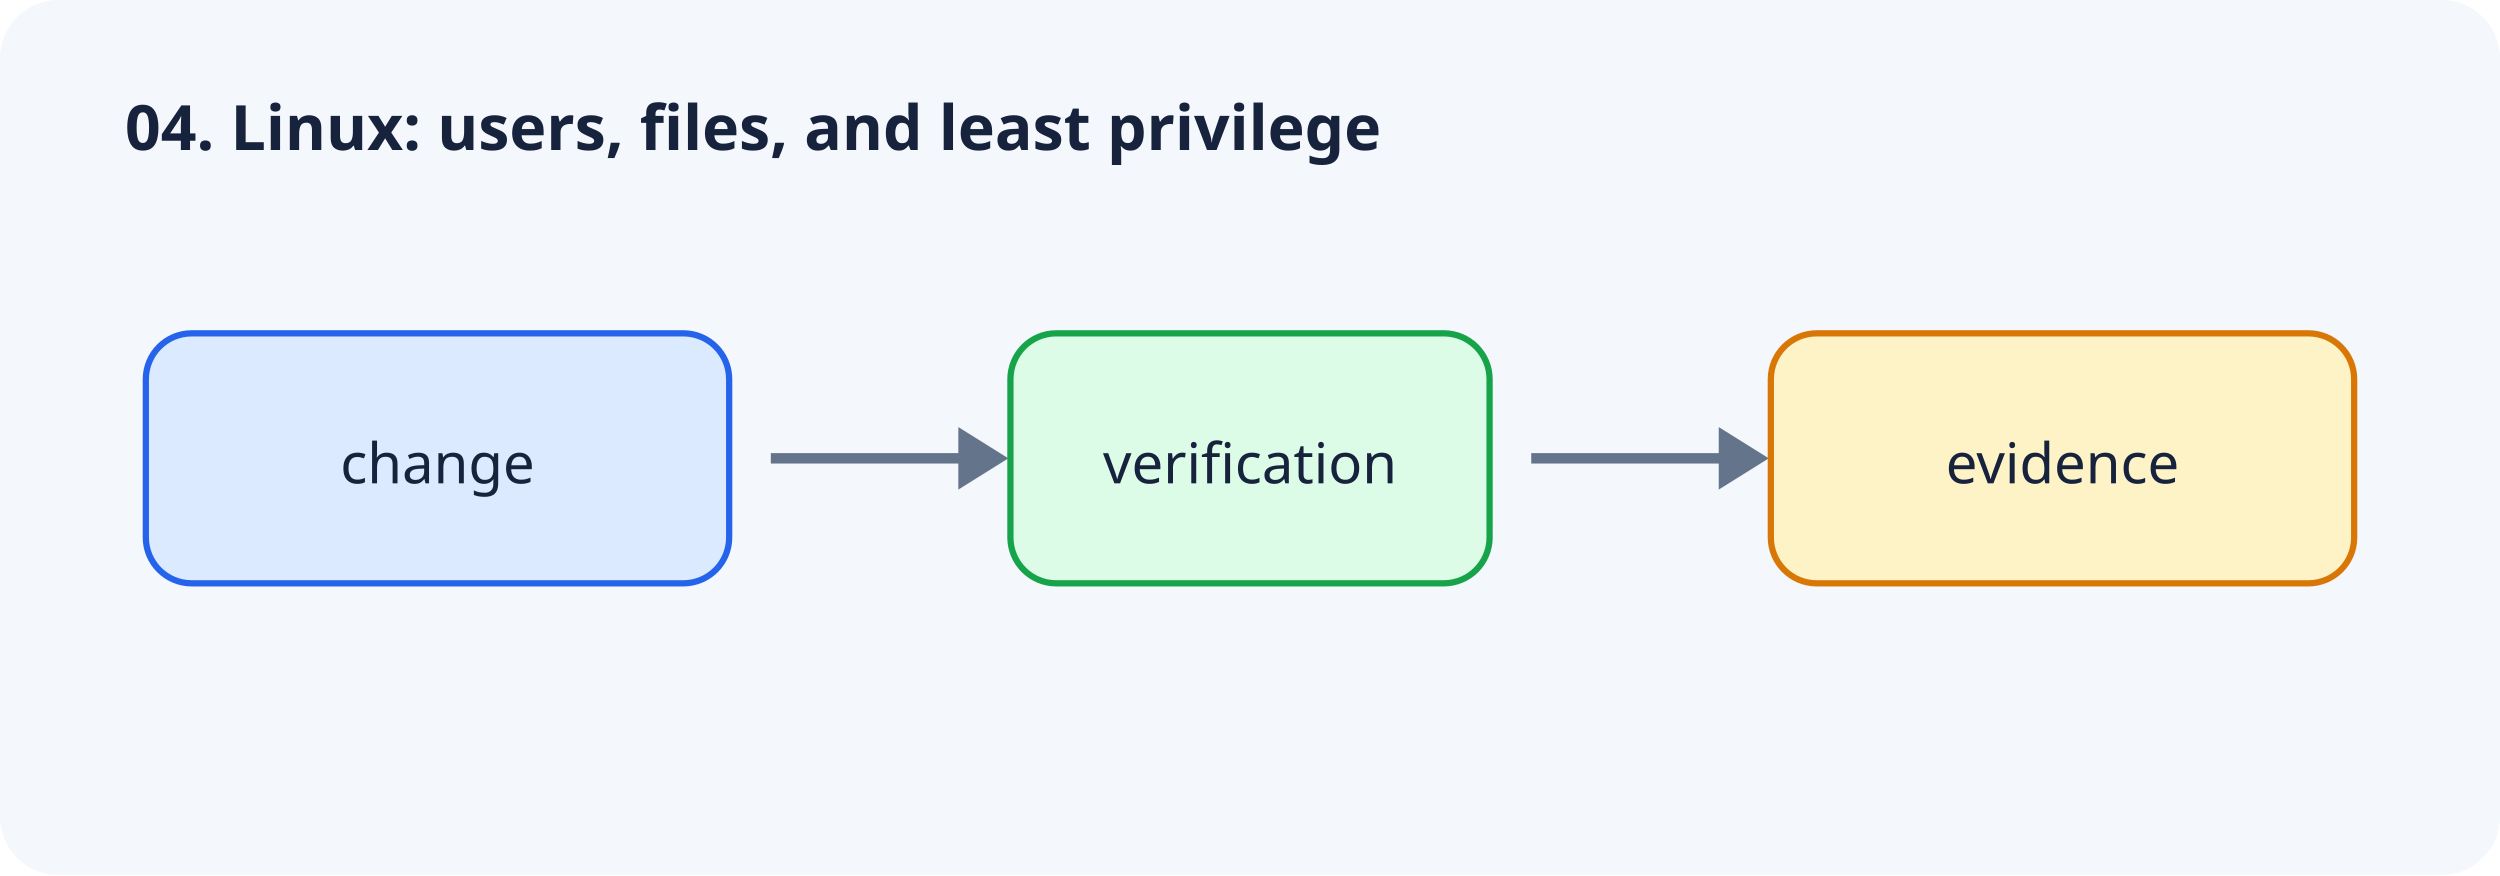
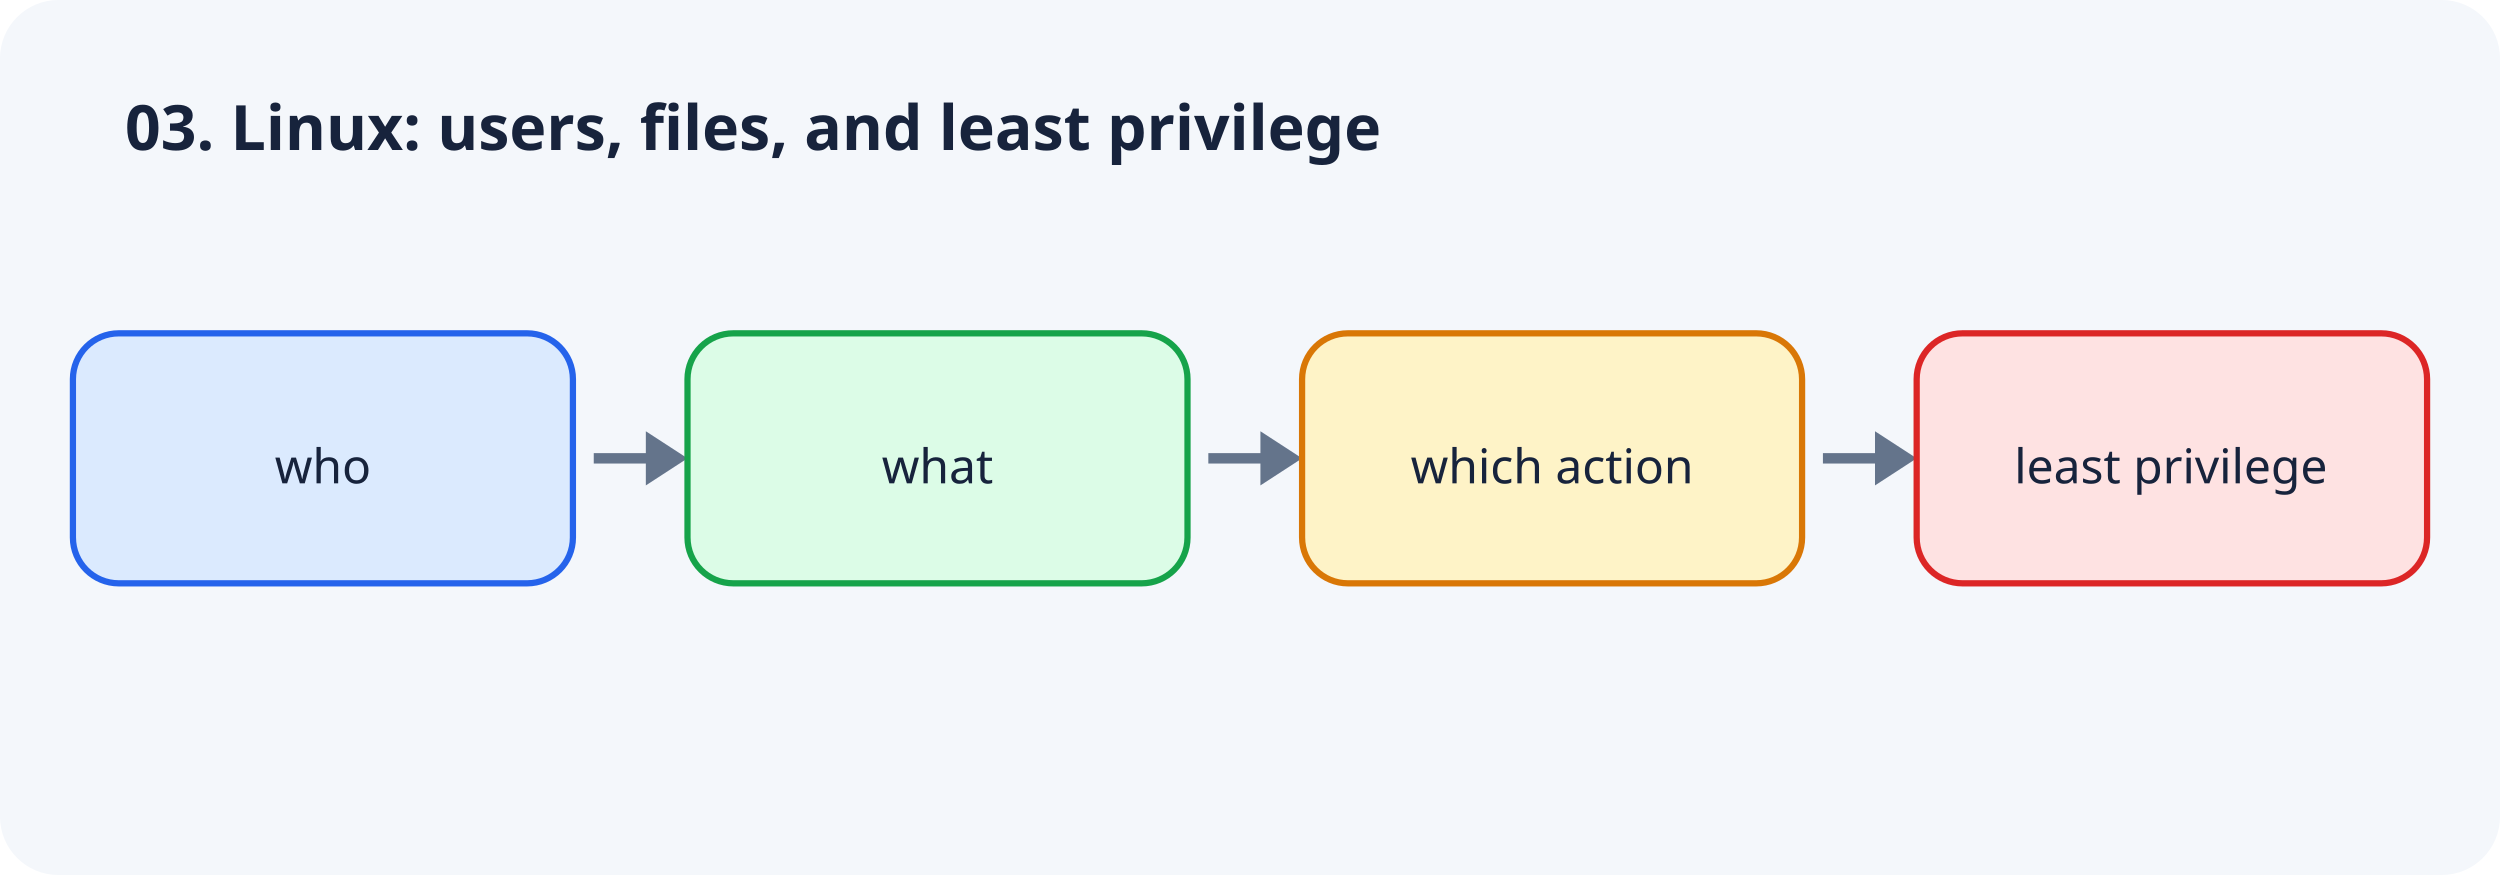
<svg xmlns="http://www.w3.org/2000/svg" width="1200" height="420" viewBox="0 0 1200 420" role="img" aria-labelledby="title desc">
  <rect width="1200" height="420" rx="28" fill="#f4f7fb" />
-   <text x="60" y="72" font-family="system-ui,sans-serif" font-size="30" font-weight="700" fill="#17233c">04. Linux: users, files, and least privilege</text>
-   <g font-family="system-ui,sans-serif" font-size="27" text-anchor="middle">
-     <rect x="70" y="160" width="280" height="120" rx="22" fill="#dbeafe" stroke="#2563eb" stroke-width="3" />
-     <text x="210" y="232" fill="#17233c">change</text>
-     <path d="M370 220h100" stroke="#64748b" stroke-width="5" />
-     <path d="m460 205 24 15-24 15" fill="#64748b" />
-     <rect x="485" y="160" width="230" height="120" rx="22" fill="#dcfce7" stroke="#16a34a" stroke-width="3" />
-     <text x="600" y="232" fill="#17233c">verification</text>
-     <path d="M735 220h100" stroke="#64748b" stroke-width="5" />
-     <path d="m825 205 24 15-24 15" fill="#64748b" />
-     <rect x="850" y="160" width="280" height="120" rx="22" fill="#fef3c7" stroke="#d97706" stroke-width="3" />
-     <text x="990" y="232" fill="#17233c">evidence</text>
+   <text x="60" y="72" font-family="system-ui,sans-serif" font-size="30" font-weight="700" fill="#17233c">03. Linux: users, files, and least privilege</text>
+   <g font-family="system-ui,sans-serif" font-size="23" text-anchor="middle">
+     <rect x="35" y="160" width="240" height="120" rx="22" fill="#dbeafe" stroke="#2563eb" stroke-width="3" />
+     <text x="155" y="232" fill="#17233c">who</text>
+     <path d="M285 220h35" stroke="#64748b" stroke-width="5" />
+     <path d="m310 207 20 13-20 13" fill="#64748b" />
+     <rect x="330" y="160" width="240" height="120" rx="22" fill="#dcfce7" stroke="#16a34a" stroke-width="3" />
+     <text x="450" y="232" fill="#17233c">what</text>
+     <path d="M580 220h35" stroke="#64748b" stroke-width="5" />
+     <path d="m605 207 20 13-20 13" fill="#64748b" />
+     <rect x="625" y="160" width="240" height="120" rx="22" fill="#fef3c7" stroke="#d97706" stroke-width="3" />
+     <text x="745" y="232" fill="#17233c">which action</text>
+     <path d="M875 220h35" stroke="#64748b" stroke-width="5" />
+     <path d="m900 207 20 13-20 13" fill="#64748b" />
+     <rect x="920" y="160" width="245" height="120" rx="22" fill="#fee2e2" stroke="#dc2626" stroke-width="3" />
+     <text x="1042" y="232" fill="#17233c">least privilege</text>
  </g>
</svg>
